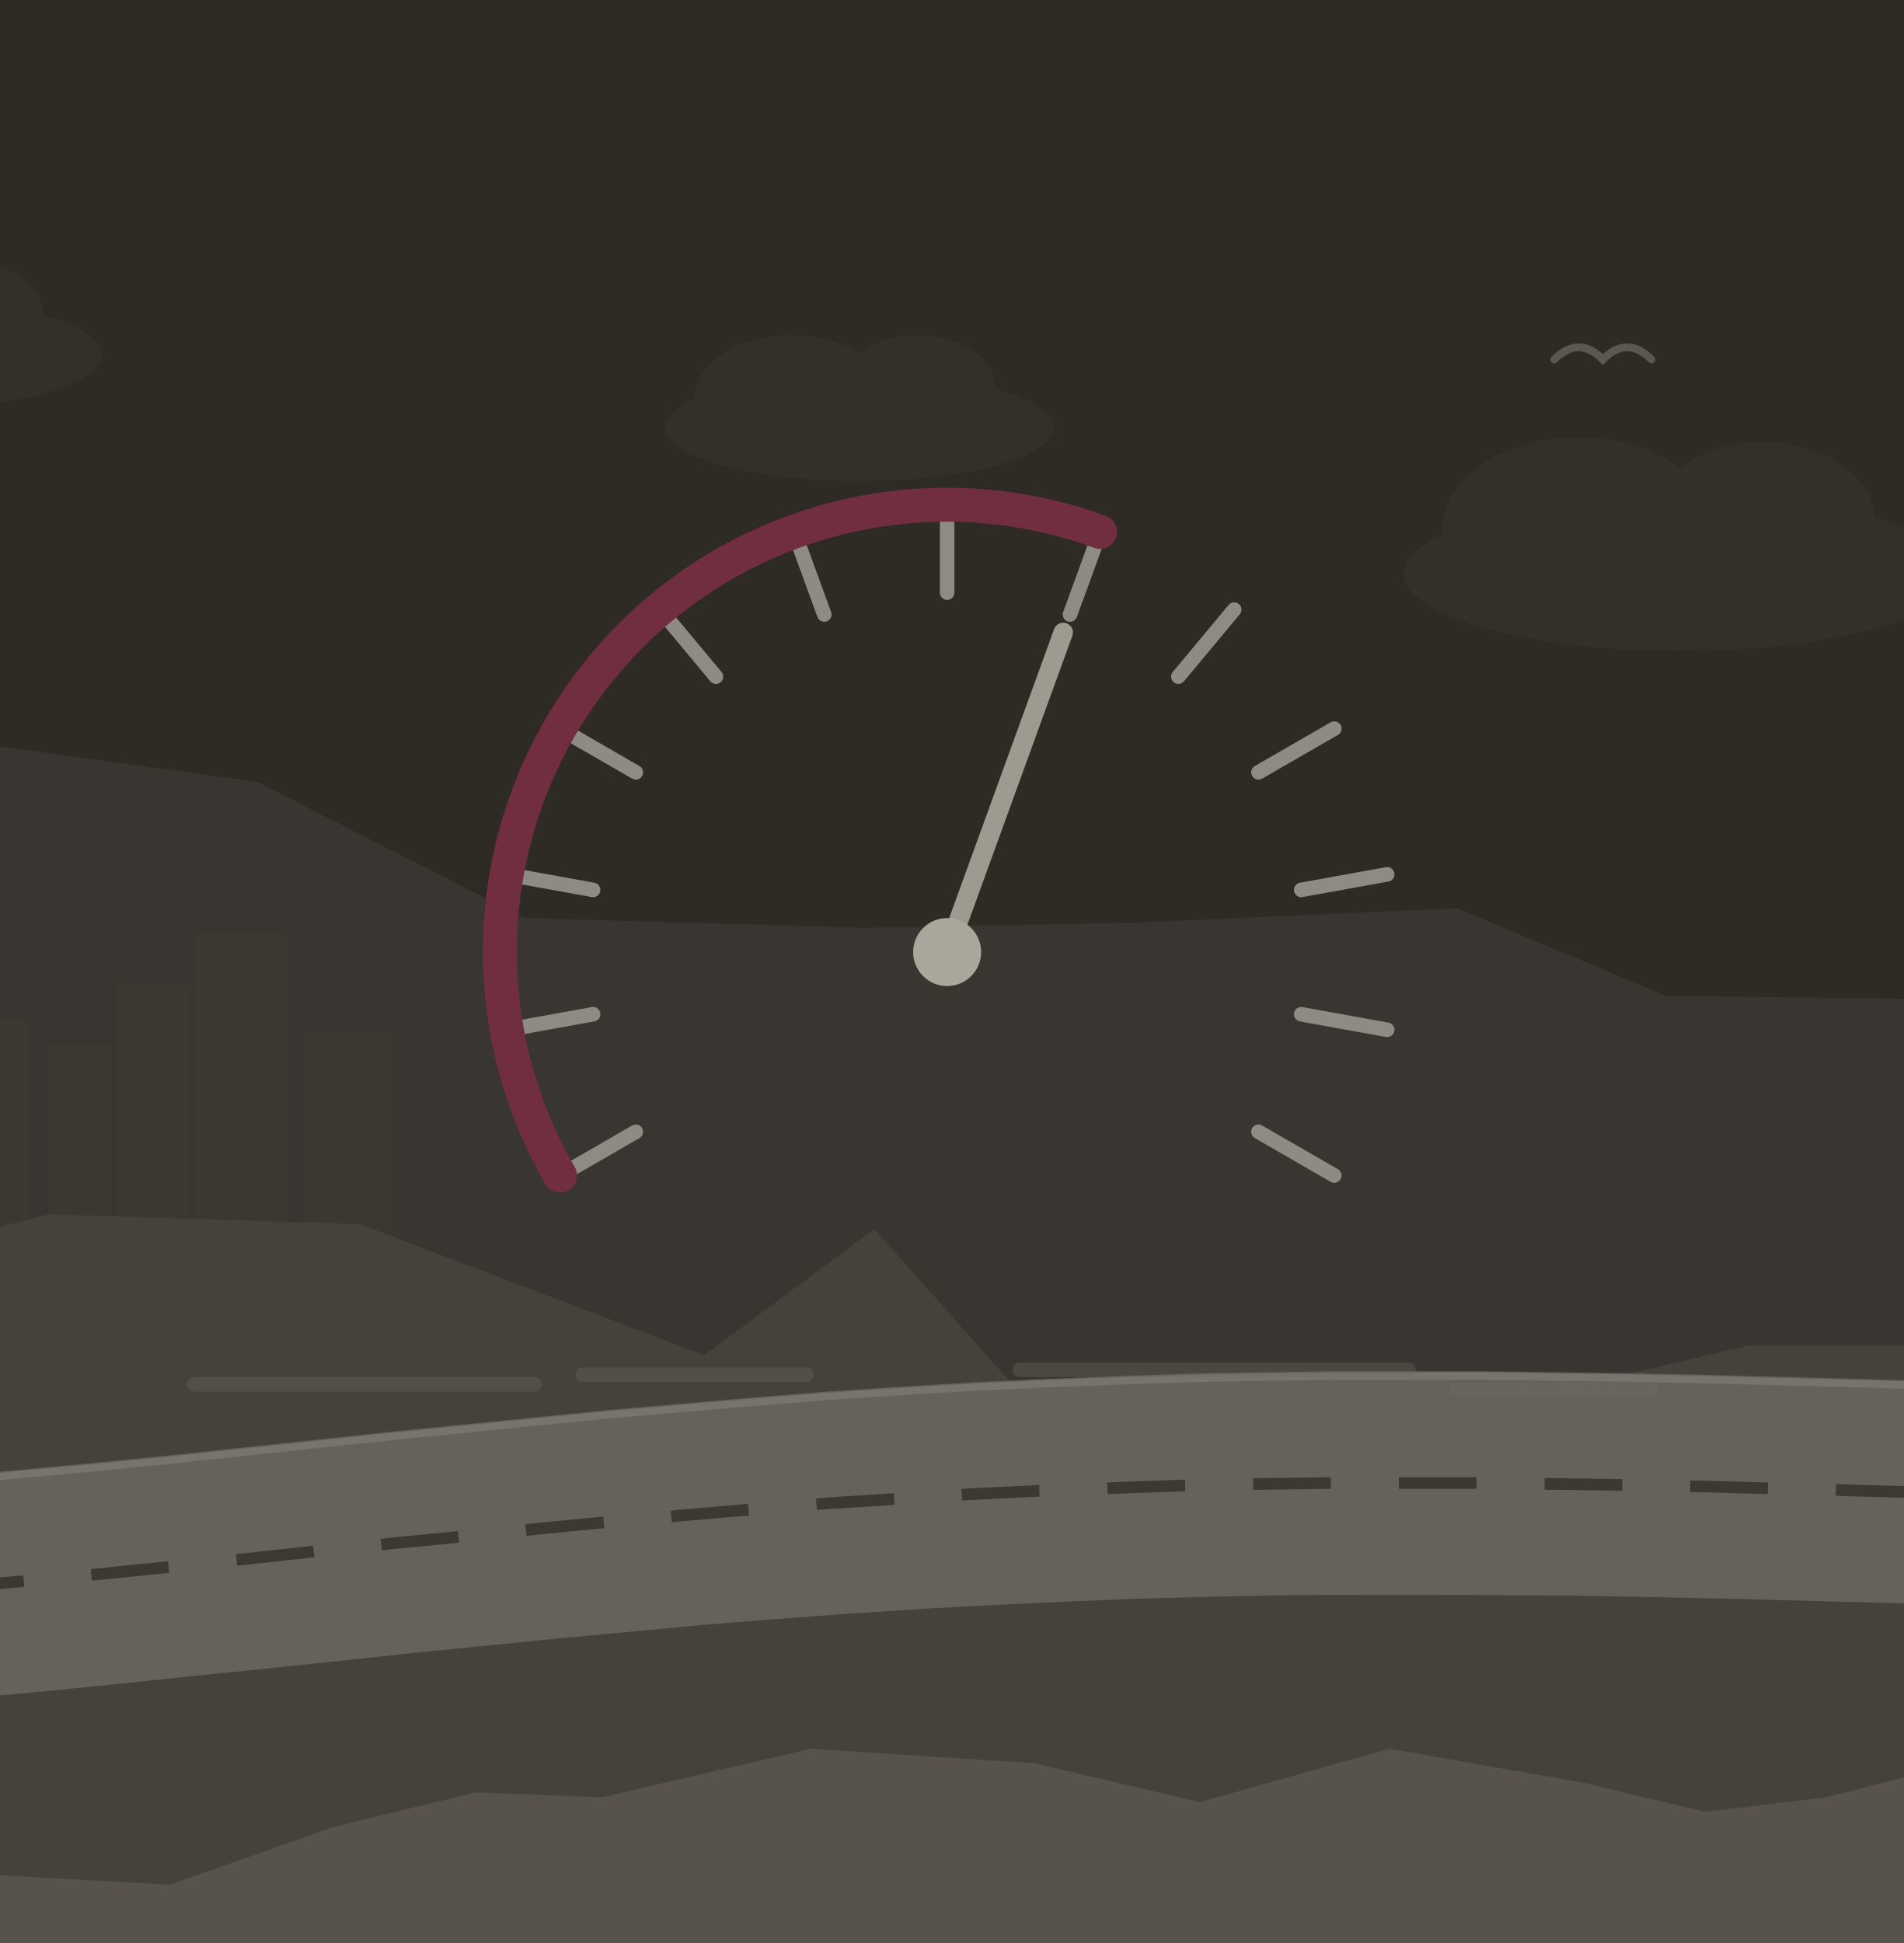
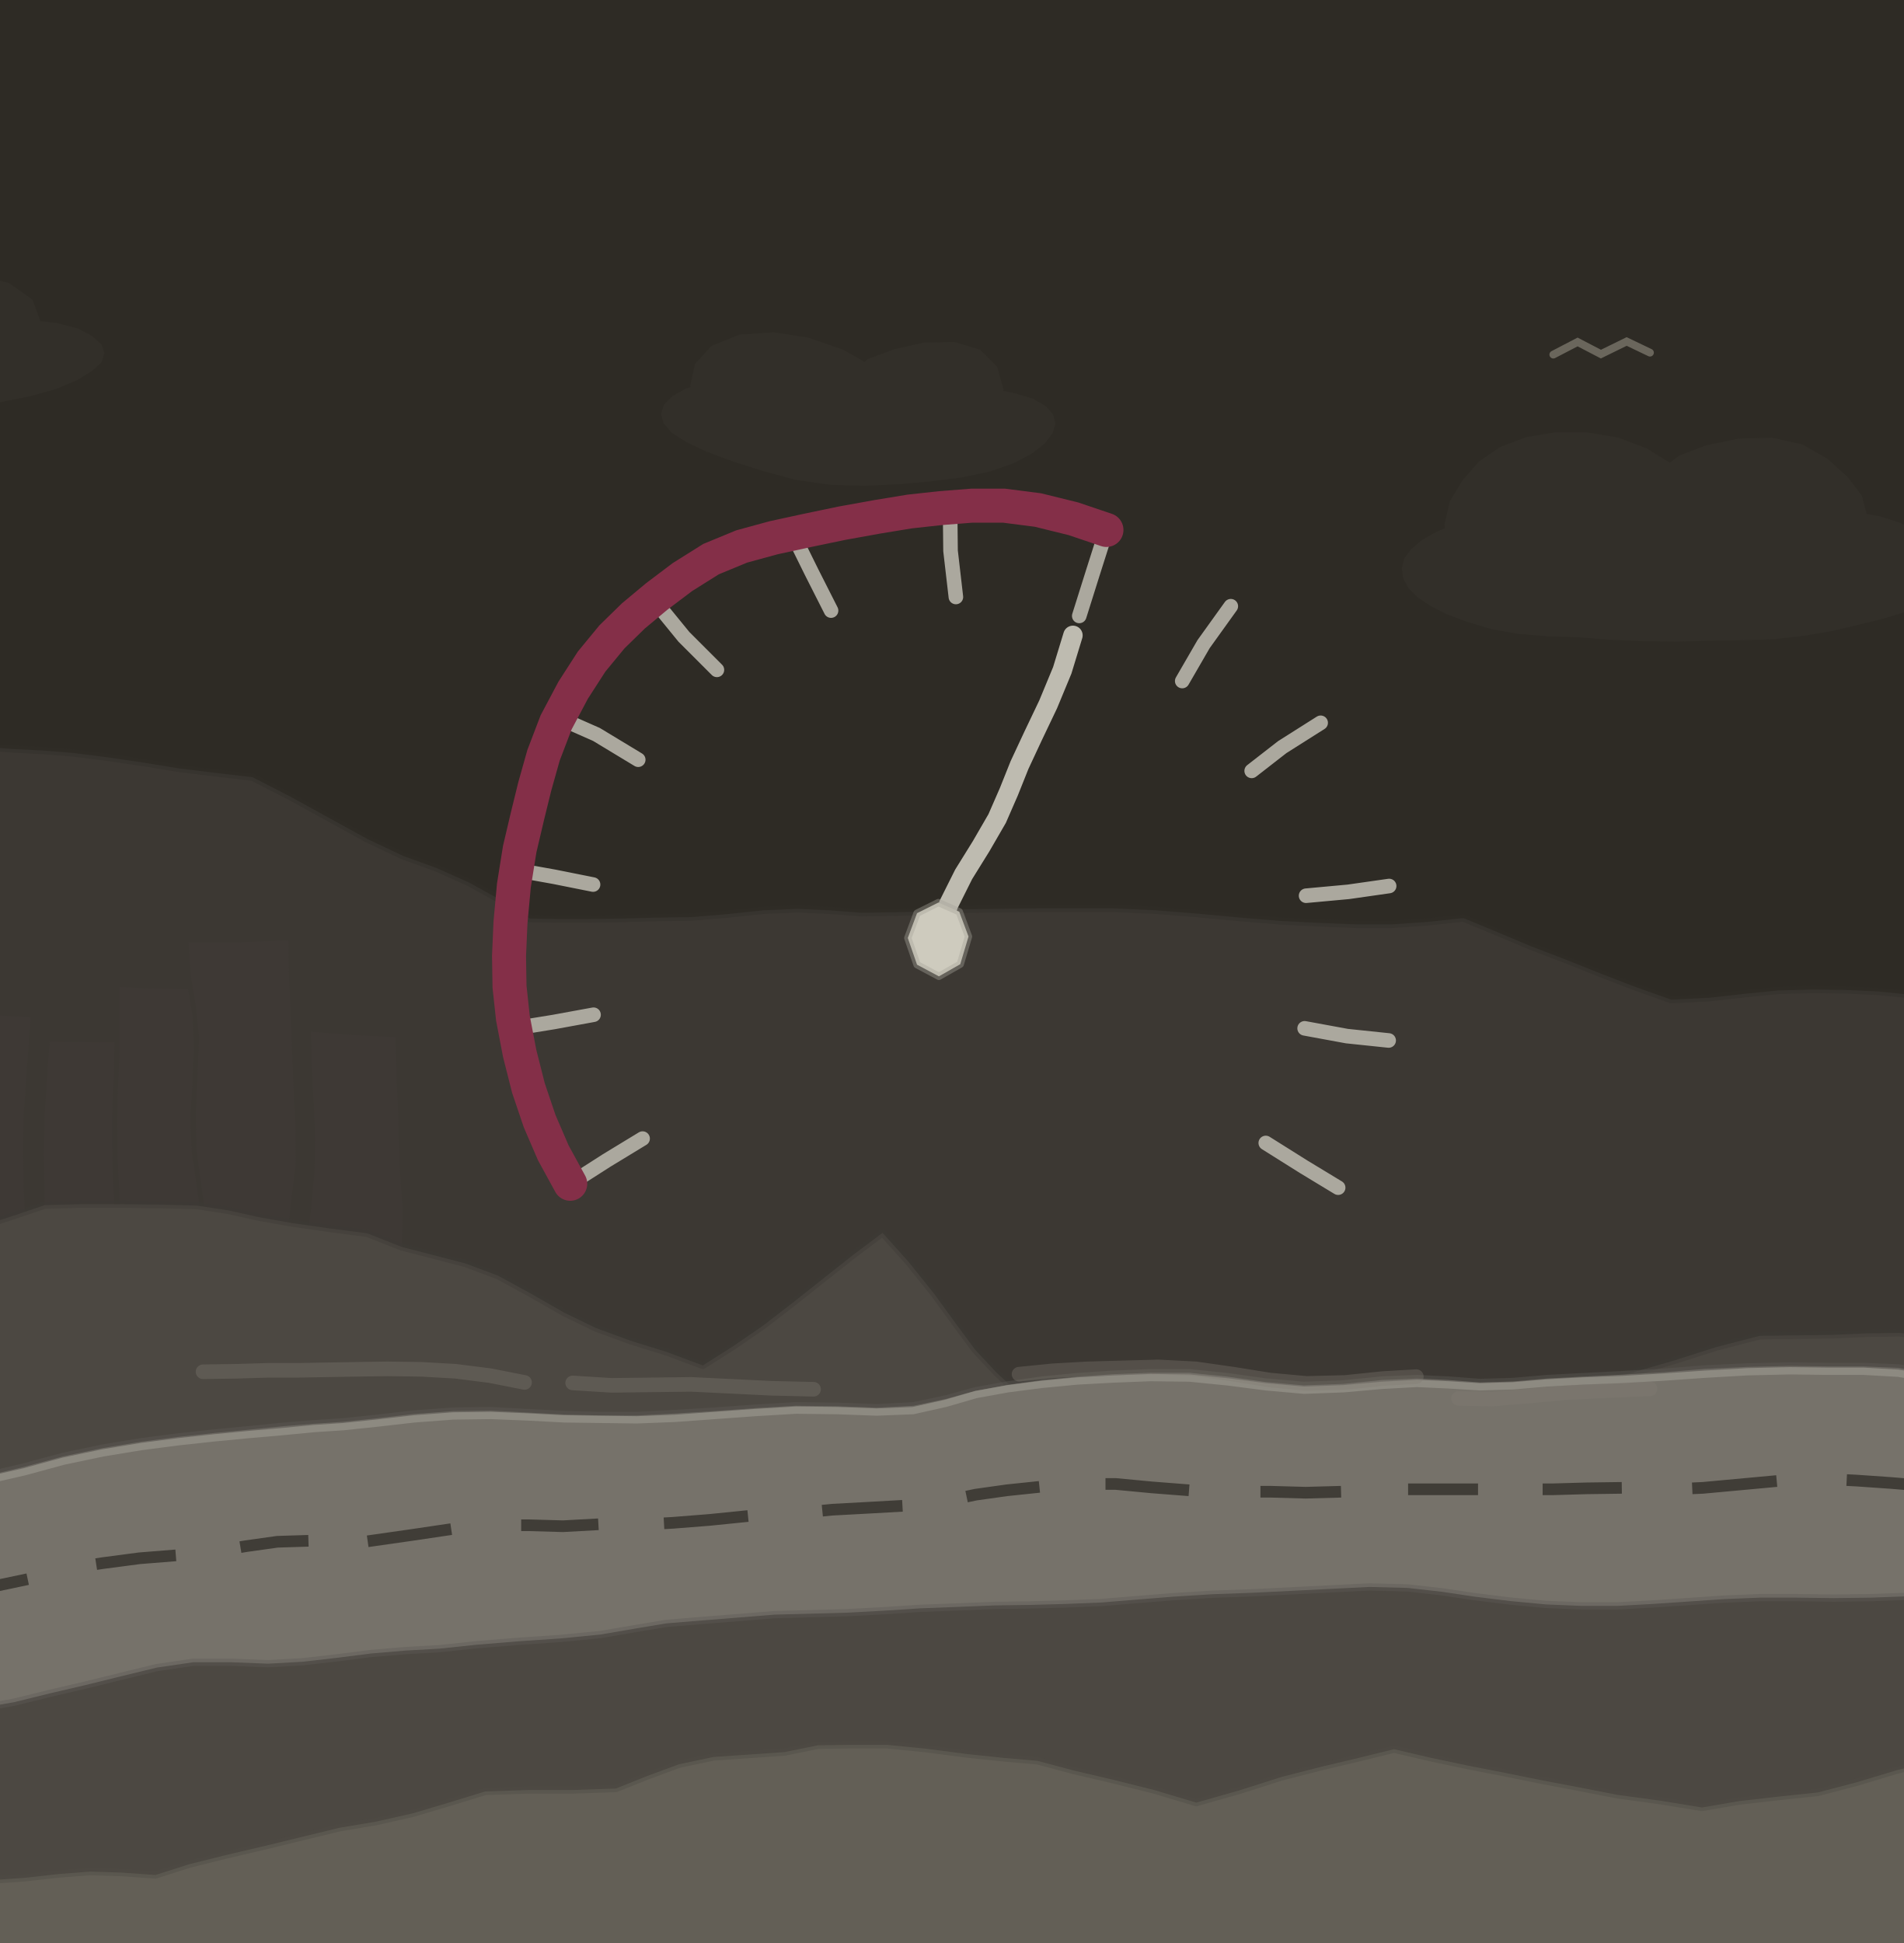
<svg xmlns="http://www.w3.org/2000/svg" viewBox="0 0 392 400">
  <g transform="translate(-780 0)">
    <path d="M0 0H1950V400H0Z" fill="#2E2B25" />
-     <path d="M725 73A38 11 0 1 0 801 73A38 11 0 1 0 725 73ZM730 67A19 13 0 1 0 768 67A19 13 0 1 0 730 67ZM759 65A15 11 0 1 0 789 65A15 11 0 1 0 759 65ZM917 88A40 11 0 1 0 997 88A40 11 0 1 0 917 88ZM923 82A20 13 0 1 0 963 82A20 13 0 1 0 923 82ZM953 80A16 11 0 1 0 985 80A16 11 0 1 0 953 80ZM1069 118A57 16 0 1 0 1183 118A57 16 0 1 0 1069 118ZM1077 109A28 19 0 1 0 1133 109A28 19 0 1 0 1077 109ZM1120 107A23 16 0 1 0 1166 107A23 16 0 1 0 1120 107Z" fill="#33302A" />
-     <path d="M768 152L768 152L833 161L888 189L958 191L1012 190L1080 187L1123 205L1184 205.8L1184 420L768 420Z" fill="#393530" />
-     <path d="M702 175H721V268H702ZM722 200H745V268H722ZM732 188H734V200H732ZM747 198H767V268H747ZM756 186H758V198H756ZM768 210H786V268H768ZM790 215H803V268H790ZM804 203H819V268H804ZM820 192H839V268H820ZM843 212H861V268H843Z" fill="#3B3832" />
-     <path d="M768 255.7L790 250L854 252L925 279L960 253L1000 298L1049 290L1093 288L1140 277L1184 277L1184 420L768 420Z" fill="#45413B" />
-     <path d="M1100 74q5-5 10 0q5-5 10 0" fill="none" stroke="#5C584F" stroke-width="1.6" stroke-linecap="round" />
-     <path d="M768 304.1L770 303.9L785 302.5L800 301.1L815 299.6L830 298L845 296.4L860 294.8L875 293.3L890 291.8L905 290.3L920 289L935 287.7L950 286.5L965 285.5L980 284.6L995 283.9L1010 283.3L1025 282.8L1040 282.5L1055 282.3L1070 282.3L1085 282.3L1100 282.5L1115 282.7L1130 283L1145 283.4L1160 283.8L1175 284.2L1184 284.4L1184 330.4L1180 330.3L1165 329.9L1150 329.5L1135 329.1L1120 328.8L1105 328.5L1090 328.4L1075 328.3L1060 328.3L1045 328.4L1030 328.7L1015 329.1L1000 329.7L985 330.4L970 331.2L955 332.2L940 333.3L925 334.5L910 335.9L895 337.3L880 338.8L865 340.3L850 341.9L835 343.5L820 345L805 346.6L790 348.1L775 349.5L768 350.1Z" fill="#65625A" />
-     <path d="M755 306.2L770 304.9L785 303.5L800 302.1L815 300.6L830 299L845 297.4L860 295.8L875 294.3L890 292.8L905 291.3L920 290L935 288.7L950 287.5L965 286.5L980 285.6L995 284.9L1010 284.3L1025 283.8L1040 283.5L1055 283.3L1070 283.3L1085 283.3L1100 283.5L1115 283.7L1130 284L1145 284.4L1160 284.8L1175 285.2L1190 285.6" fill="none" stroke="#77746C" stroke-width="1.5" />
-     <path d="M768.9 327L770 326.9L784.9 325.5M798.8 324.2L800 324.1L814.7 322.6M828.7 321.1L830 321L844.6 319.4M858.5 318L860 317.8L874.4 316.4M888.3 315L890 314.8L904.3 313.4M918.2 312.2L920 312L934.1 310.8M948.1 309.7L950 309.5L964.1 308.6M978 307.7L980 307.6L994 306.9M1008 306.4L1010 306.3L1024 305.8M1038 305.5L1040 305.5L1054 305.3M1068 305.3L1070 305.3L1084 305.3M1098 305.5L1100 305.5L1114 305.7M1128 306L1130 306L1144 306.4M1158 306.7L1160 306.8L1174 307.2" fill="none" stroke="#3C3933" stroke-width="2.4" />
-     <path d="M910.9 233L895.3 242M902.1 208.8L884.4 212M902.1 183.2L884.4 180M910.9 159L895.3 150M927.4 139.3L915.9 125.5M949.7 126.5L943.5 109.5M975 122L975 104M1000.3 126.5L1006.5 109.5M1022.6 139.3L1034.1 125.5M1039.1 159L1054.7 150M1047.9 183.2L1065.6 180M1047.9 208.8L1065.6 212M1039.1 233L1054.7 242" fill="none" stroke="#8E8B82" stroke-width="3" stroke-linecap="round" />
-     <path d="M895.3 242A92 92 0 0 1 1006.5 109.5" fill="none" stroke="#702E40" stroke-width="7" stroke-linecap="round" />
-     <path d="M975 196L998.9 130.2" fill="none" stroke="#9D9A90" stroke-width="4" stroke-linecap="round" />
-     <path d="M968 196A7 7 0 1 0 982 196A7 7 0 1 0 968 196Z" fill="#A9A69B" />
-     <path d="M820 285h70M900 283h46M990 282h80M1080 286h40" fill="none" stroke="#6E6A62" stroke-width="3" stroke-linecap="round" opacity="0.35" />
-     <path d="M768 385.4L815 388L849 376L878 369L904 370L947 360L993 363L1027 371L1066 360L1106 367L1131 373L1156 370L1184 362.9L1184 420L768 420Z" fill="#57534B" />
+     <path d="M722.3 71.7L722.9 73.8L724.8 75.9L727.8 78L731.7 80L736.4 81.6L741.7 82.9L747.6 83.9L753.9 84.7L760.4 84.9L766.7 84.5L773.3 83.7L780 82.8L786.1 81.6L791.5 80.1L795.8 78.3L798.9 76.4L800.9 74.6L801.5 72.7L800.9 70.9L799 69.2L796 67.6L791.7 66.5L786.5 65.9L780.4 65.7L773.9 65.3L766.9 64.8L759.9 64.3L753.2 63.8L747 63.7L741.3 64L736.1 64.7L731.5 65.7L727.7 66.8L724.8 68.1L723 69.8L722.3 71.7ZM727.6 66.3L728.6 70.9L732 75.2L737.1 78.5L743.2 80.3L749.7 80.6L755.7 79.5L760.6 77.1L764 73.7L765.3 69.6L764 65.1L760.4 60.9L755.2 57.5L749.1 55.3L743 54.5L737.2 55.4L732.3 57.9L729 61.8L727.6 66.3ZM755.8 66.9L757.3 71.7L761.7 75.5L768 77.5L775 77.3L781.7 74.9L786.5 70.8L788.3 66.1L786.7 61.7L781.9 58.3L774.9 56.4L767.7 56.5L761.5 58.6L757.3 62.3L755.8 66.9ZM916.1 85.2L916.6 87.1L918.3 89.1L921.3 91L925.5 93L930.9 95L937.2 97L943.9 98.8L950.9 99.8L958 100L964.9 99.7L971.6 99.1L977.9 98.3L983.7 97.1L988.6 95.4L992.4 93.4L995.1 91.3L996.7 89.2L997.3 87.2L996.8 85.3L995.3 83.6L992.7 82.1L989.1 81L984.3 80L978.4 79.2L971.8 78.7L964.9 78.5L958 78.3L950.9 78L944 77.7L937.3 77.6L931 77.9L925.6 78.7L921.4 79.9L918.5 81.5L916.7 83.3L916.1 85.2ZM922.1 79.4L923.5 84.2L927.3 88.5L933.2 92.1L940.4 94.6L947.7 95.4L954.2 94.1L959.2 91L962.4 87L963.7 82.9L962.8 78.9L959.4 75.3L953.6 72L946.4 69.5L939.2 68.4L932.2 68.9L926.5 71.2L923.1 74.9L922.1 79.4ZM954 81L955.3 85.1L958.5 88.5L963.5 90.6L969.9 91.6L976.4 91.2L981.9 89.1L985.4 85.1L986.6 80.2L985.3 75.5L981.8 72L976.5 70.4L970.3 70.5L964.1 71.9L958.7 73.9L955.1 77L954 81ZM1068.6 117L1068.9 119.1L1070 121.1L1071.9 123L1074.6 124.8L1078 126.5L1082 128L1087 129.5L1092.6 130.5L1098.7 131L1105 131.2L1111.5 131.7L1118.4 132L1125.3 132.1L1131.8 131.9L1138.4 131.8L1145 131.6L1151.3 130.9L1157.2 129.9L1162.7 128.6L1167.6 127.4L1171.9 126.1L1175.4 124.8L1178.2 123.2L1180.1 121.5L1181.2 119.6L1181.5 117.6L1180.9 115.5L1179.7 113.4L1177.6 111.4L1174.9 109.5L1171.4 107.7L1167.1 106.3L1162.1 105.4L1156.7 104.9L1150.9 104.2L1144.4 103.1L1137.1 101.7L1129.9 100.6L1123.4 100.3L1117.4 100.7L1111.4 101.3L1105.1 101.9L1099.1 103L1093.6 104.1L1088.6 105.3L1083.9 106.5L1079.5 107.9L1075.7 109.5L1072.7 111.2L1070.5 113.1L1069.1 115L1068.6 117ZM1077.4 107.9L1077.9 112.7L1080 117.1L1083.4 121L1088.1 124.1L1094.1 125.9L1100.7 126.3L1107.3 125.8L1113.8 124.8L1119.9 122.7L1124.5 119.7L1127.6 115.9L1129.3 111.6L1129.9 107.2L1129.1 102.8L1127 98.7L1123.7 95.2L1119 92.3L1113.2 90.1L1106.7 89L1100.2 89L1094.2 90L1088.9 92L1084.5 95L1081.1 98.9L1078.5 103.2L1077.4 107.9ZM1118.3 105.4L1119.2 109.9L1121.8 113.8L1126 117.1L1131.6 119.7L1138.1 121.5L1144.9 122L1151.2 121L1156.7 118.5L1160.9 114.9L1163.5 110.6L1164.4 106.1L1163.3 102L1160.4 98.2L1156.3 94.5L1151.1 91.5L1144.8 90.1L1137.9 90.3L1131.2 91.7L1125.7 93.8L1121.5 97L1119 101L1118.3 105.4Z" fill="#322F29" />
+     <path d="M766.5 152.8L769.5 152.3L776.4 153.7L782.7 154.2L788.7 154.5L795 155L802.1 155.9L809.6 157L816.9 158.2L824.3 159.1L832 160L839.6 163.9L847.6 168.3L855.6 172.7L863 176.2L869.9 178.7L876.6 181.7L883.3 185.4L889.1 189.1L894.7 189.2L901 189.2L908.1 189.1L915.3 188.9L922.3 188.8L929.6 188.2L937.2 187.4L944.2 187.1L950.7 187.4L957.3 187.9L964.8 187.8L971.7 187.6L978.6 187.2L986 187.1L993.5 187L1001.1 187L1009.2 187L1018 187.4L1026.7 188.1L1035.3 188.9L1043.7 189.6L1051.8 190L1059.3 190.3L1066.5 190.3L1073.8 189.8L1081.3 189L1088.3 191.9L1095.2 194.8L1102.5 197.6L1109.5 200.4L1116.5 203.1L1124.1 205.8L1131.9 205.4L1139.1 204.6L1146.1 203.9L1153.3 203.7L1160.1 203.8L1166.6 204.1L1173.6 204.8L1181.5 205.5L1185.5 205.8L1185.5 421.1L1185 421.1L1177.4 421.1L1170 420.7L1163.3 419.7L1156.8 418.4L1150 418L1142.8 418.3L1135.6 418.8L1128.8 419L1122.1 419.1L1115.3 419.3L1108.5 419.4L1101.8 419.4L1095.1 419.3L1088.5 419.2L1082.2 419.5L1076 419.8L1069.4 419.9L1062.2 419.7L1054.9 419.6L1047.4 420L1040.1 420.5L1032.7 421.1L1025.1 421.8L1017.2 422.3L1009.5 422.4L1002.4 422.3L995.9 422.3L989.6 422.3L982.8 421.9L975.2 420.5L967.6 419.1L960.4 418.7L954 419.1L947.7 419.5L940.9 419.7L933.5 419.7L926 419.7L918.9 419.7L912.2 419.9L905.7 420L899.1 419.9L892.1 419.7L885.1 419.4L878.5 419.2L872.1 418.7L865.4 418.3L858.4 418.2L851.3 418.3L844.3 418.4L837 418.3L829.9 418.5L822.9 418.8L815.8 418.8L808.8 418.8L801.9 419.2L795.1 420L788.1 420.6L781 421.1L774.1 421.6L767.4 422.2L766.5 422.3Z" fill="#3C3833" stroke="#302D29" stroke-width="1.5" stroke-linejoin="round" stroke-opacity="0.4" />
+     <path d="M701.2 175.1L711.2 175.1L721.3 175.4L721.6 183.1L721.6 190.7L721.7 197.9L722.4 204.8L723 211.6L723.2 218L722.9 224.1L722.7 230.4L722.7 237.4L722.5 244.8L722.2 252.6L722.2 260.5L722.6 268.3L712.6 268L703.3 268.5L703.1 261.3L703.3 253.6L703.7 245.6L704 237.9L704 230.8L703.8 224.2L703.6 217.7L703.2 211.2L702.4 204.6L701.7 197.8L701.6 190.6L701.5 182.9ZM723 201.3L730.4 201L738 200.5L745.4 200.4L745.1 207.8L744.8 215L744.8 221.9L744.9 228.7L744.8 236.1L744.6 243.8L744.3 251.8L744.5 260.1L745 268.9L738.4 268.7L731.3 268.7L723.6 268.3L723.2 260L723.3 251.7L723.6 243.6L723.8 235.8L723.8 228.6L724 222L724.1 215.5L723.7 208.5ZM732.8 189.1L734.8 188.9L734.7 200.7L732.7 200.8ZM747.3 198.5L757.2 198L767.4 197L767.1 204.1L766.5 211.2L765.8 218L765.3 224.4L764.9 230.9L764.8 238.1L765 245.7L765.2 253.3L765.2 261L765 268.8L755.6 269.1L746.7 269L746.2 260.9L746 253.1L746.2 245.6L746.5 238.2L746.7 231.2L746.6 224.9L746.5 218.7L746.8 212.1L747.1 205.3ZM756.5 186.1L758.5 185.9L758.2 197.9L756.2 198.1ZM767.8 209.1L777 208.9L786.3 209.4L785.8 216.5L785.3 223.5L784.8 230.5L784.7 237.6L784.9 244.7L785.2 251.9L785.3 259.6L785.2 267.8L775.2 268.4L766 268.8L766.3 260.7L766.3 252.8L766 244.9L765.8 237.1L766 229.7L766.4 223L767 216.3ZM790.2 214.5L803.6 214.6L803.4 221.9L803.1 229.4L803.1 236.7L803.3 243.4L803.6 250.1L803.9 257.9L804.2 266.4L789.7 267.5L789.5 258.8L789.3 250.8L789.1 243.7L789 236.8L789.2 229.4L789.7 221.9ZM804.6 203.2L811.4 203.5L818.7 203.6L819.7 209.4L819.9 216L819.6 223.2L819.2 230.5L819.5 237.4L820.5 244L821.4 250.7L821.4 258.1L820.9 266.1L813.3 266.1L805.2 266.4L805 258.2L804.8 250.7L804.5 244.2L804.2 237.9L804.1 231.1L804.3 223.9L804.6 216.9L804.6 210.1ZM818.8 194L829.1 194L839.4 193.6L839.5 200.8L839.8 207.7L840.1 214.9L840.4 223.1L840.8 231.5L840.9 239.2L840.1 246.1L839.3 252.8L839.2 259.8L839.9 266.7L831 266.2L821.9 266.1L822.4 257.7L822.3 250.1L821.3 243.1L820.4 236L820.3 228.7L820.7 220.9L821 213.5L820.3 207L819.3 200.9ZM844 212.4L852.5 213.1L861.4 213.5L861.6 220.8L861.9 227.4L862.1 234.2L862.4 241.7L862.9 249.3L862.7 256.1L861.8 261.8L860.8 267L852.1 266.9L843.6 266.8L843.3 260.7L843.4 254.4L844.1 248.2L844.7 241.7L844.9 234.8L844.6 227.3L844.2 219.7Z" fill="#3E3935" />
+     <path d="M766.5 255.1L767.4 254.9L775 252.8L782.1 250.5L789.2 248.1L796.8 247.9L804.9 247.9L813.2 248L820.6 248.2L827.1 249.2L833.4 250.6L840.2 251.8L847.9 252.9L855.6 253.9L862.7 256.7L869.3 258.4L875.8 260.1L882.5 262.6L889.3 266.3L896.1 270.2L902.7 273.4L909.8 276L917.2 278.3L924.7 281.1L931 277.1L937.1 272.9L943.2 268.2L949.5 263.2L955.7 258.3L961.7 253.8L967 259.7L972.3 266.3L976.8 272.5L980.8 277.9L985.2 282.6L989.8 286.9L994.5 291.8L999.2 297.4L1006.1 296.2L1013.7 295.6L1021.6 295.3L1029.3 294.9L1036.5 294.1L1043.5 293.4L1050.8 292.7L1058.4 292.3L1065.7 291.6L1072.5 290.9L1078.9 290.6L1085.2 290.2L1091.9 289.5L1099.3 287.1L1107.1 284.9L1115.6 282.7L1124.6 280.1L1133.4 277.3L1142.3 275L1150.2 274.9L1157.4 274.8L1164.2 274.5L1171.1 274.4L1178.1 275.3L1184.8 277.4L1185.5 277.6L1185.5 421.1L1185 421.1L1177.4 421.1L1170 420.7L1163.3 419.7L1156.8 418.4L1150 418L1142.8 418.3L1135.6 418.8L1128.8 419L1122.1 419.1L1115.3 419.3L1108.5 419.4L1101.8 419.4L1095.1 419.3L1088.5 419.2L1082.2 419.5L1076 419.8L1069.4 419.9L1062.2 419.7L1054.9 419.6L1047.4 420L1040.1 420.5L1032.7 421.1L1025.1 421.8L1017.2 422.3L1009.5 422.4L1002.4 422.3L995.9 422.3L989.6 422.3L982.8 421.9L975.2 420.5L967.6 419.1L960.4 418.7L954 419.1L947.7 419.5L940.9 419.7L933.5 419.7L926 419.7L918.9 419.7L912.2 419.9L905.7 420L899.1 419.9L892.1 419.7L885.1 419.4L878.5 419.2L872.1 418.7L865.4 418.3L858.4 418.2L851.3 418.3L844.3 418.4L837 418.3L829.9 418.5L822.9 418.8L815.8 418.8L808.8 418.8L801.9 419.2L795.1 420L788.1 420.6L781 421.1L774.1 421.6L767.4 422.2L766.5 422.3Z" fill="#4C4842" stroke="#3D3A35" stroke-width="1.5" stroke-linejoin="round" stroke-opacity="0.4" />
+     <path d="M1099.8 73L1104.8 70.4L1109.6 72.9L1114.9 70.3L1119.7 72.6" fill="none" stroke="#6A665C" stroke-width="1.6" stroke-linecap="round" />
+     <path d="M766.5 305.3L769.2 305L776.9 303.9L784.9 302L793.1 299.8L801.2 298.1L809.1 296.8L816.8 295.8L824.2 295L831.5 294.3L838.4 293.6L844.6 293.1L850.7 292.7L857.4 292L865.2 291.1L873.3 290.5L881 290.4L888.6 290.8L896.1 291.2L903.6 291.4L911.1 291.4L918.9 291L927.1 290.5L935.4 289.9L943.8 289.4L952.3 289.5L960.5 289.8L968.1 289.4L974.7 288L980.9 286.3L987.5 285.1L994.6 284.1L1001.8 283.4L1009.2 282.9L1016.9 282.6L1024.8 282.6L1032.7 283.4L1040.5 284.5L1048.4 285.2L1056.5 284.9L1064.5 284.1L1071.7 283.8L1078.2 284.1L1084.7 284.6L1091.5 284.4L1098.5 283.8L1105.9 283.4L1113.9 283L1122.5 282.5L1131.1 281.8L1139.7 281.4L1148.4 281.2L1156.4 281.3L1163.6 281.3L1170.8 281.6L1178.1 282.8L1185.3 285.1L1185.5 285.2L1185.5 328.4L1181.6 328.4L1173.3 328.6L1165.4 328.9L1157.5 329L1149.9 328.9L1142.4 328.9L1135 329.2L1127.7 329.7L1120.3 330.2L1113 330.6L1105.6 330.6L1098.3 330.3L1090.9 329.6L1083.6 328.7L1076.9 327.7L1069.8 326.9L1061.9 326.7L1053.9 327.1L1046 327.5L1037.8 327.9L1029.6 328.2L1021.6 328.7L1014.1 329.3L1006.8 329.9L999.4 330.2L992.1 330.4L984.9 330.5L977.4 330.8L969.5 331.1L961.8 331.6L954.3 332L946.9 332.2L939.5 332.4L932 333L924.5 333.6L917.2 334.2L910.6 335.3L903.6 336.5L895.4 337.3L886.6 337.9L878.1 338.6L870.5 339.4L863.5 339.8L856.4 340.4L849.3 341.3L842.3 342.1L835.2 342.5L827.6 342.2L819.8 342.2L812.3 343.3L804.9 345.1L797.6 346.9L790.3 348.6L783 350.4L775.7 351.7L768.2 351.9L766.5 351.8Z" fill="#76726A" stroke="#5E5B55" stroke-width="1.5" stroke-linejoin="round" stroke-opacity="0.4" />
+     <path d="M761.8 306.8L769.3 305.9L777.1 304.8L785 303L793.1 300.8L801.2 299.1L809.1 297.8L816.8 296.8L824.2 296L831.5 295.3L838.4 294.7L844.6 294.1L850.7 293.7L857.4 293L865.3 292.1L873.3 291.5L881.1 291.4L888.6 291.7L896.2 292.1L903.7 292.2L911.1 292.3L918.9 292L927.2 291.4L935.5 290.8L943.9 290.3L952.3 290.4L960.5 290.7L968 290.4L974.7 288.9L980.9 287.1L987.5 285.9L994.5 285L1001.8 284.3L1009.2 283.9L1016.9 283.6L1024.9 283.7L1032.9 284.5L1040.6 285.5L1048.5 286.2L1056.6 285.9L1064.5 285.2L1071.7 284.8L1078.2 285.1L1084.7 285.5L1091.5 285.3L1098.5 284.7L1105.9 284.3L1114 284L1122.5 283.5L1131.1 282.9L1139.8 282.4L1148.5 282.2L1156.4 282.3L1163.7 282.3L1170.8 282.7L1178.1 283.9L1185.3 286.1L1192.4 288.1" fill="none" stroke="#8D8A81" stroke-width="1.5" />
+     <path d="M769.5 327.9L770.6 327.8L778.1 326.7L785.7 325.1M799.8 322L801.1 321.8L808.7 320.8L816.2 320.2M829.5 318.5L830.7 318.3L837.1 317.4L843.5 317.2M855.7 317.3L857.1 317.1L864.8 316L872.9 314.8M887.3 314L888.9 314L895.9 314.2L903.2 313.8M916.7 313.6L918.5 313.5L926.1 312.9L934 312.1M949.3 311L951.3 310.8L958.7 310.4L965.8 310M979 308.1L980.9 307.7L987.3 306.8L994 306.1M1007.6 305.5L1009.7 305.5L1017.1 306.2L1024.8 306.8M1039.5 307.1L1041.6 307.1L1048.8 307.3L1056.1 307.1M1069.9 306.6L1071.8 306.6L1078.1 306.6L1084.3 306.6M1097.6 306.6L1099.6 306.6L1106.7 306.4L1113.9 306.3M1128.4 306.4L1130.6 306.3L1138.2 305.6L1145.8 304.9M1160.2 304.7L1162.2 304.8L1169.4 305.3L1176.6 305.9" fill="none" stroke="#403D37" stroke-width="2.4" />
+     <path d="M912.3 234.4L904.9 238.9L897.4 243.7M902.2 208.9L894 210.4L886 211.7M902.1 182.1L894.1 180.5L886.3 179.1M911.4 156.4L902.8 151.2L895.1 147.8M927.6 137.9L920.8 131.1L914.6 123.5M951.1 125.7L947.1 117.8L943.2 109.9M976.8 122.9L975.7 113.4L975.6 104.5M1002.2 126.8L1005 117.9L1007.8 109.1M1023.4 140.2L1027.8 132.6L1033.4 124.8M1037.7 158.7L1044 153.8L1051.9 148.8M1048.9 184.4L1057.6 183.6L1066 182.4M1048.6 211.7L1057.3 213.3L1065.9 214.2M1040.6 235.3L1048.4 240.2L1055.5 244.5" fill="none" stroke="#ABA89E" stroke-width="3" stroke-linecap="round" />
+     <path d="M897.4 243.7L893.9 237.3L891.1 230.8L888.8 224L887 216.9L885.6 209.6L884.9 203.1L884.8 196.8L885.1 189.9L885.8 182.3L887 174.8L888.6 168L890.1 161.9L891.9 155.5L894.5 148.7L898 142.1L901.8 136.2L906 131.1L910.4 126.8L915.2 122.8L920.5 118.8L926.4 115.1L932.7 112.5L939.3 110.7L946.2 109.2L953.4 107.7L960.6 106.4L967.3 105.3L973.7 104.6L980.1 104.1L986.7 104.1L993.7 105L1001 106.8L1007.8 109.1" fill="none" stroke="#842F48" stroke-width="7" stroke-linecap="round" />
+     <path d="M973.1 193L975.3 186.2L978.4 180L982 174.2L985.3 168.5L987.7 163L989.9 157.5L992.7 151.5L995.8 145L998.7 138L1000.9 130.8" fill="none" stroke="#BEBBB0" stroke-width="4" stroke-linecap="round" />
+     <path d="M966.9 193.1L968.8 198.6L973.3 201L977.7 198.5L979.4 192.8L977.5 187.7L973.2 185.8L968.8 188L966.9 193.1Z" fill="#CECBBE" stroke="#A5A298" stroke-width="1.5" stroke-linejoin="round" stroke-opacity="0.4" />
+     <path d="M821.8 282.4L828.7 282.3L835.4 282.1L841.6 282.1L847.3 282L853.2 281.9L859.8 281.8L866.8 281.9L873.8 282.3L880.9 283.2L888 284.6M897.9 284.7L905.9 285.2L914 285.1L922.3 285L930.6 285.4L938.8 285.8L947.5 286M989.8 282.9L996.8 282.2L1003.9 281.8L1011.1 281.6L1018.5 281.4L1026.2 281.8L1033.9 282.9L1041.4 284.1L1049 284.8L1057 284.6L1064.7 283.8L1071.6 283.4M1080.3 287.9L1087.3 288L1094.7 287.4L1102.4 286.7L1110.8 286.3L1119.7 285.9" fill="none" stroke="#817D74" stroke-width="3" stroke-linecap="round" stroke-opacity="0.35" />
+     <path d="M766.5 386.8L770.1 386.9L777.7 387.1L784.9 386.6L792.1 385.8L798.6 385.3L805 385.5L812 386L818.9 383.8L826.5 381.9L834.6 380L842.4 378.1L849.8 376.3L857.5 375L865 373.3L872.4 371.1L879.9 368.8L888.9 368.5L898 368.5L906.8 368.2L913.3 365.6L919.8 363.2L926.9 361.7L934.3 361.2L941.5 360.7L948.4 359.3L955.4 359.2L962.6 359.2L970.6 360L979.1 361.1L986.7 361.9L993.6 362.5L1001.1 364.5L1009.2 366.4L1017.6 368.5L1026.3 371.1L1035.1 368.6L1043.9 365.8L1052.1 363.7L1059.7 361.9L1067 360.1L1074.7 361.9L1082.3 363.5L1090 365L1097.4 366.5L1104.8 367.9L1113 369.5L1121.8 370.7L1130.4 372.1L1138 370.8L1145.8 369.9L1154.3 369L1162.3 366.9L1170.6 364.4L1178.5 362.5L1185.5 361.4L1185.5 421.1L1185 421.1L1177.4 421.1L1170 420.7L1163.3 419.7L1156.8 418.4L1150 418L1142.8 418.3L1135.6 418.8L1128.8 419L1122.1 419.1L1115.3 419.3L1108.5 419.4L1101.8 419.4L1095.1 419.3L1088.5 419.2L1082.2 419.5L1076 419.8L1069.4 419.9L1062.2 419.7L1054.9 419.6L1047.4 420L1040.1 420.5L1032.7 421.1L1025.1 421.8L1017.2 422.3L1009.5 422.4L1002.4 422.3L995.9 422.3L989.6 422.3L982.8 421.9L975.2 420.5L967.6 419.1L960.4 418.7L954 419.1L947.7 419.5L940.9 419.7L933.5 419.7L926 419.7L918.9 419.7L912.2 419.9L905.7 420L899.1 419.9L892.1 419.7L885.1 419.4L878.5 419.2L872.1 418.7L865.4 418.3L858.4 418.2L851.3 418.3L844.3 418.4L837 418.3L829.9 418.5L822.9 418.8L815.8 418.8L808.8 418.8L801.9 419.2L795.1 420L788.1 420.6L781 421.1L774.1 421.6L767.4 422.2L766.5 422.3Z" fill="#635F56" stroke="#4F4C45" stroke-width="1.5" stroke-linejoin="round" stroke-opacity="0.4" />
  </g>
</svg>
